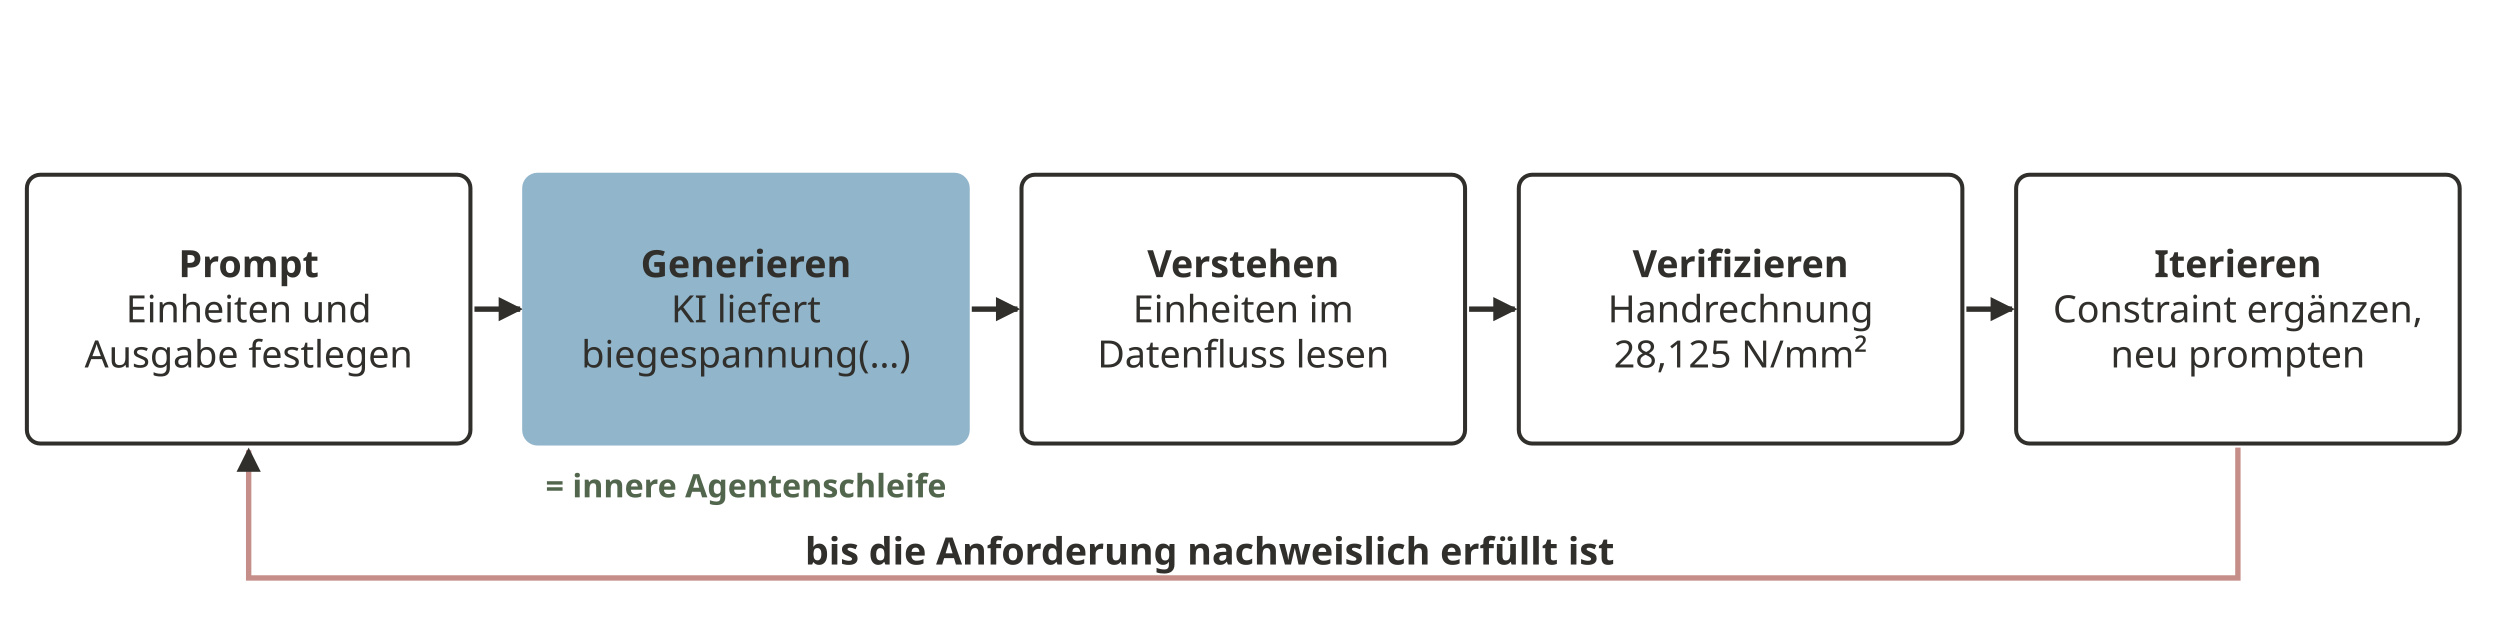
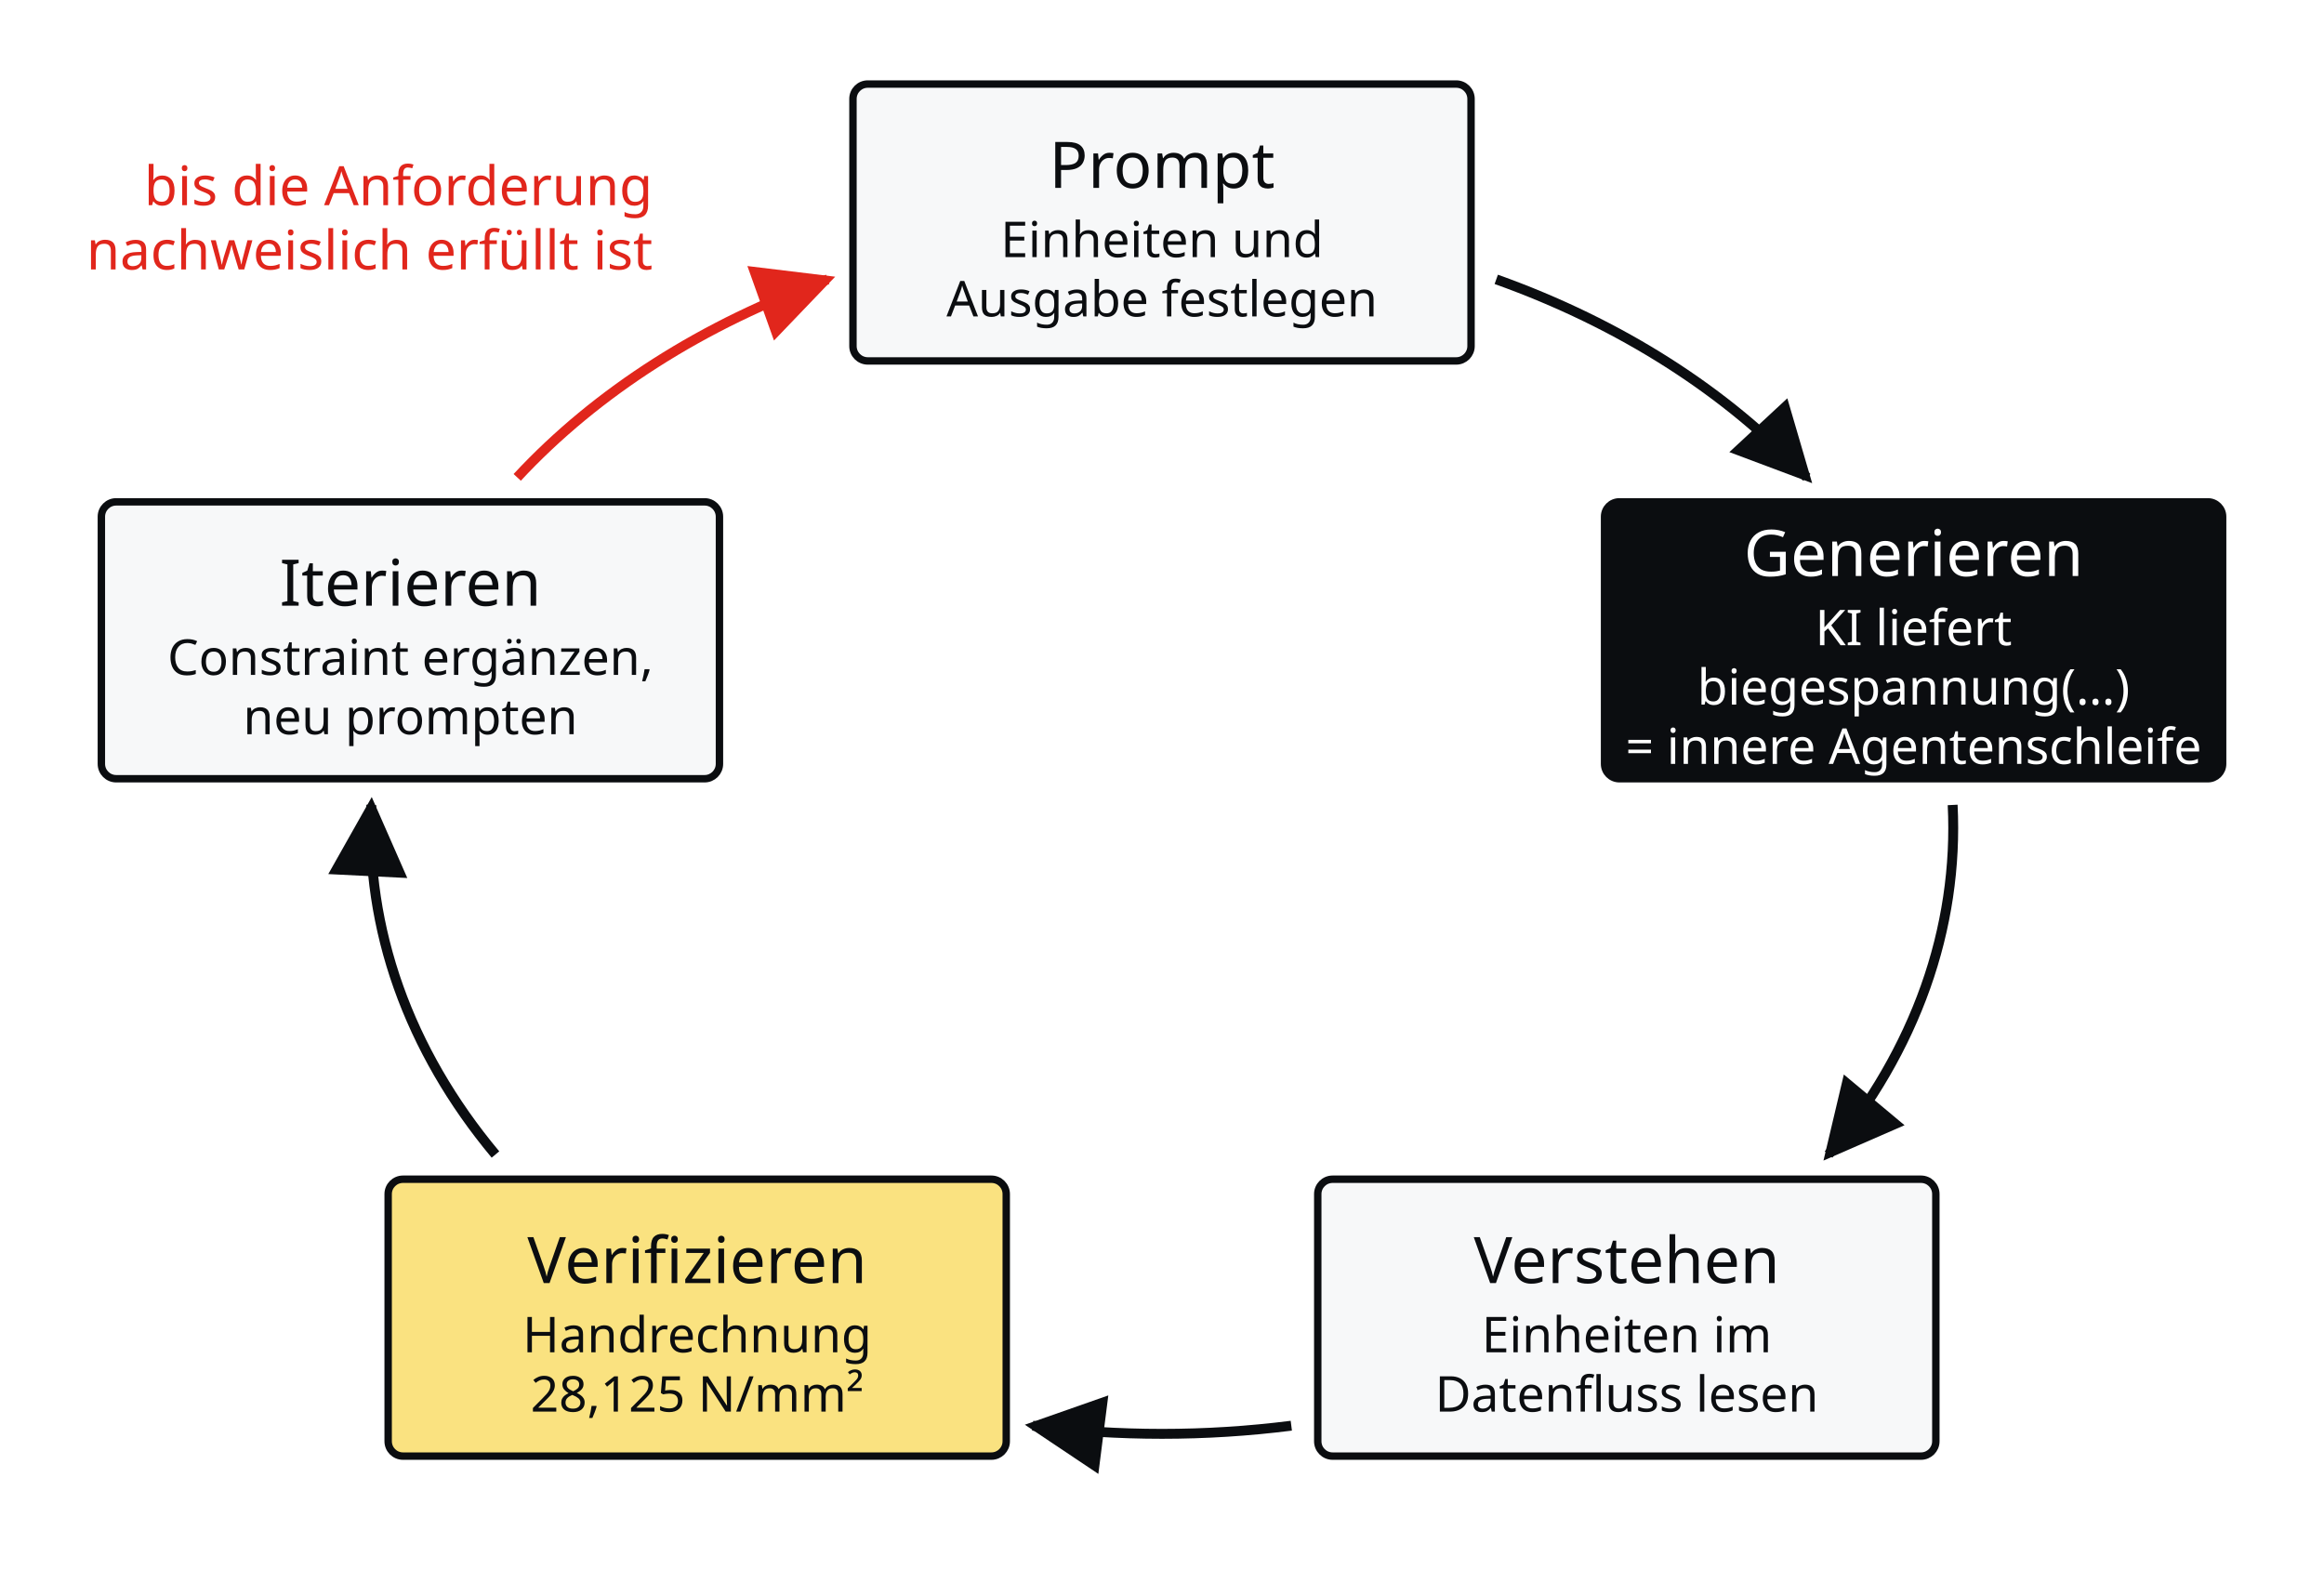
- <svg xmlns="http://www.w3.org/2000/svg" viewBox="0 0 1860 470" width="1860" height="470">
+ <svg xmlns="http://www.w3.org/2000/svg" viewBox="0 0 940 640" font-family="DIN Pro Regular,DIN Pro Regular_MSFontService,sans-serif" style="font-variant-ligatures:none;font-feature-settings:'liga' 0,'clig' 0" width="940" height="640">
  <defs>
-     <marker id="a" markerUnits="userSpaceOnUse" markerWidth="18" markerHeight="18" refX="16" refY="9" orient="auto">
-       <path d="M0,0 L18,9 L0,18 Z" fill="#302F2B" />
+     <marker id="a" viewBox="0 0 10 10" refX="9" refY="5" markerWidth="8" markerHeight="8" orient="auto-start-reverse">
+       <path d="M0,0 L10,5 L0,10 z" fill="var(--ink, #0B0D10)" />
+     </marker>
+     <marker id="ar" viewBox="0 0 10 10" refX="9" refY="5" markerWidth="8" markerHeight="8" orient="auto-start-reverse">
+       <path d="M0,0 L10,5 L0,10 z" fill="var(--signal-red, #E1261C)" />
    </marker>
  </defs>
-   <rect x="20" y="130" width="330" height="200" rx="10" fill="none" stroke="#302F2B" stroke-width="3" />
-   <text x="185.0" y="206.2" font-size="28" font-weight="600" fill="#302F2B" text-anchor="middle" font-family="'Space Grotesk', sans-serif" style="font-variant-ligatures:none;font-feature-settings:'liga' 0,'clig' 0">Prompt</text>
-   <text x="185.0" y="239.8" font-size="28" font-weight="400" fill="#302F2B" text-anchor="middle" font-family="'Space Grotesk', sans-serif" style="font-variant-ligatures:none;font-feature-settings:'liga' 0,'clig' 0">Einheiten und</text>
-   <text x="185.0" y="273.4" font-size="28" font-weight="400" fill="#302F2B" text-anchor="middle" font-family="'Space Grotesk', sans-serif" style="font-variant-ligatures:none;font-feature-settings:'liga' 0,'clig' 0">Ausgabe festlegen</text>
-   <line x1="353" y1="230" x2="387" y2="230" stroke="#302F2B" stroke-width="4" marker-end="url(#a)" />
-   <rect x="390" y="130" width="330" height="200" rx="10" fill="#91B5CB" stroke="#91B5CB" stroke-width="3" />
-   <text x="555.0" y="206.2" font-size="28" font-weight="600" fill="#302F2B" text-anchor="middle" font-family="'Space Grotesk', sans-serif" style="font-variant-ligatures:none;font-feature-settings:'liga' 0,'clig' 0">Generieren</text>
-   <text x="555.0" y="239.8" font-size="28" font-weight="400" fill="#302F2B" text-anchor="middle" font-family="'Space Grotesk', sans-serif" style="font-variant-ligatures:none;font-feature-settings:'liga' 0,'clig' 0">KI liefert</text>
-   <text x="555.0" y="273.4" font-size="28" font-weight="400" fill="#302F2B" text-anchor="middle" font-family="'Space Grotesk', sans-serif" style="font-variant-ligatures:none;font-feature-settings:'liga' 0,'clig' 0">biegespannung(…)</text>
-   <line x1="723" y1="230" x2="757" y2="230" stroke="#302F2B" stroke-width="4" marker-end="url(#a)" />
-   <rect x="760" y="130" width="330" height="200" rx="10" fill="none" stroke="#302F2B" stroke-width="3" />
-   <text x="925.0" y="206.2" font-size="28" font-weight="600" fill="#302F2B" text-anchor="middle" font-family="'Space Grotesk', sans-serif" style="font-variant-ligatures:none;font-feature-settings:'liga' 0,'clig' 0">Verstehen</text>
-   <text x="925.0" y="239.8" font-size="28" font-weight="400" fill="#302F2B" text-anchor="middle" font-family="'Space Grotesk', sans-serif" style="font-variant-ligatures:none;font-feature-settings:'liga' 0,'clig' 0">Einheiten im</text>
-   <text x="925.0" y="273.4" font-size="28" font-weight="400" fill="#302F2B" text-anchor="middle" font-family="'Space Grotesk', sans-serif" style="font-variant-ligatures:none;font-feature-settings:'liga' 0,'clig' 0">Datenfluss lesen</text>
-   <line x1="1093" y1="230" x2="1127" y2="230" stroke="#302F2B" stroke-width="4" marker-end="url(#a)" />
-   <rect x="1130" y="130" width="330" height="200" rx="10" fill="none" stroke="#302F2B" stroke-width="3" />
-   <text x="1295.0" y="206.2" font-size="28" font-weight="600" fill="#302F2B" text-anchor="middle" font-family="'Space Grotesk', sans-serif" style="font-variant-ligatures:none;font-feature-settings:'liga' 0,'clig' 0">Verifizieren</text>
-   <text x="1295.0" y="239.8" font-size="28" font-weight="400" fill="#302F2B" text-anchor="middle" font-family="'Space Grotesk', sans-serif" style="font-variant-ligatures:none;font-feature-settings:'liga' 0,'clig' 0">Handrechnung</text>
-   <text x="1295.0" y="273.4" font-size="28" font-weight="400" fill="#302F2B" text-anchor="middle" font-family="'Space Grotesk', sans-serif" style="font-variant-ligatures:none;font-feature-settings:'liga' 0,'clig' 0">28,125 N/mm²</text>
-   <line x1="1463" y1="230" x2="1497" y2="230" stroke="#302F2B" stroke-width="4" marker-end="url(#a)" />
-   <rect x="1500" y="130" width="330" height="200" rx="10" fill="none" stroke="#302F2B" stroke-width="3" />
-   <text x="1665.0" y="206.2" font-size="28" font-weight="600" fill="#302F2B" text-anchor="middle" font-family="'Space Grotesk', sans-serif" style="font-variant-ligatures:none;font-feature-settings:'liga' 0,'clig' 0">Iterieren</text>
-   <text x="1665.0" y="239.8" font-size="28" font-weight="400" fill="#302F2B" text-anchor="middle" font-family="'Space Grotesk', sans-serif" style="font-variant-ligatures:none;font-feature-settings:'liga' 0,'clig' 0">Constraint ergänzen,</text>
-   <text x="1665.0" y="273.4" font-size="28" font-weight="400" fill="#302F2B" text-anchor="middle" font-family="'Space Grotesk', sans-serif" style="font-variant-ligatures:none;font-feature-settings:'liga' 0,'clig' 0">neu prompten</text>
-   <text x="555.0" y="370" font-size="24" font-weight="600" fill="#52664D" text-anchor="middle" font-family="'Space Grotesk', sans-serif" style="font-variant-ligatures:none;font-feature-settings:'liga' 0,'clig' 0">= innere Agentenschleife</text>
-   <path d="M1665.0,333 L1665.0,430 L185.0,430 L185.0,335" fill="none" stroke="#C58E89" stroke-width="4" marker-end="url(#a)" />
-   <text x="900" y="420" font-size="28" font-weight="600" fill="#302F2B" text-anchor="middle" font-family="'Space Grotesk', sans-serif" style="font-variant-ligatures:none;font-feature-settings:'liga' 0,'clig' 0">bis die Anforderung nachweislich erfüllt ist</text>
+   <style>svg{display:block;}text{font-variant-ligatures:none;font-feature-settings:'liga' 0,'clig' 0}</style>
+   <path d="M605.2,113.0 A320,245 0 0 1 730.8,193.1" fill="none" stroke="var(--ink, #0B0D10)" stroke-width="4" marker-end="url(#a)" />
+   <path d="M789.8,325.6 A320,245 0 0 1 739.6,467.0" fill="none" stroke="var(--ink, #0B0D10)" stroke-width="4" marker-end="url(#a)" />
+   <path d="M522.3,576.7 A320,245 0 0 1 417.7,576.7" fill="none" stroke="var(--ink, #0B0D10)" stroke-width="4" marker-end="url(#a)" />
+   <path d="M200.4,467.0 A320,245 0 0 1 150.2,325.6" fill="none" stroke="var(--ink, #0B0D10)" stroke-width="4" marker-end="url(#a)" />
+   <path d="M209.2,193.1 A320,245 0 0 1 334.8,113.0" fill="none" stroke="var(--signal-red, #E1261C)" stroke-width="4" marker-end="url(#ar)" />
+   <rect x="345" y="34" width="250" height="112" rx="6" fill="var(--paper, #F7F8F9)" stroke="var(--ink, #0B0D10)" stroke-width="3" />
+   <text x="470" y="76" font-size="26" text-anchor="middle" fill="var(--ink, #0B0D10)" font-variant-ligatures="none">Prompt</text>
+   <text x="470" y="104" font-size="20" text-anchor="middle" fill="var(--ink, #0B0D10)" font-variant-ligatures="none">Einheiten und</text>
+   <text x="470" y="128" font-size="20" text-anchor="middle" fill="var(--ink, #0B0D10)" font-variant-ligatures="none">Ausgabe festlegen</text>
+   <rect x="649" y="203" width="250" height="112" rx="6" fill="var(--ink, #0B0D10)" stroke="var(--ink, #0B0D10)" stroke-width="3" />
+   <text x="774" y="233" font-size="26" text-anchor="middle" fill="var(--bone, #FFFFFF)" font-variant-ligatures="none">Generieren</text>
+   <text x="774" y="261" font-size="20" text-anchor="middle" fill="var(--bone, #FFFFFF)" font-variant-ligatures="none">KI liefert</text>
+   <text x="774" y="285" font-size="20" text-anchor="middle" fill="var(--bone, #FFFFFF)" font-variant-ligatures="none">biegespannung(…)</text>
+   <text x="774" y="309" font-size="20" text-anchor="middle" fill="var(--bone, #FFFFFF)" font-variant-ligatures="none">= innere Agentenschleife</text>
+   <rect x="533" y="477" width="250" height="112" rx="6" fill="var(--paper, #F7F8F9)" stroke="var(--ink, #0B0D10)" stroke-width="3" />
+   <text x="658" y="519" font-size="26" text-anchor="middle" fill="var(--ink, #0B0D10)" font-variant-ligatures="none">Verstehen</text>
+   <text x="658" y="547" font-size="20" text-anchor="middle" fill="var(--ink, #0B0D10)" font-variant-ligatures="none">Einheiten im</text>
+   <text x="658" y="571" font-size="20" text-anchor="middle" fill="var(--ink, #0B0D10)" font-variant-ligatures="none">Datenfluss lesen</text>
+   <rect x="157" y="477" width="250" height="112" rx="6" fill="var(--signal-yellow-50, #FAE280)" stroke="var(--ink, #0B0D10)" stroke-width="3" />
+   <text x="282" y="519" font-size="26" text-anchor="middle" fill="var(--ink, #0B0D10)" font-variant-ligatures="none">Verifizieren</text>
+   <text x="282" y="547" font-size="20" text-anchor="middle" fill="var(--ink, #0B0D10)" font-variant-ligatures="none">Handrechnung</text>
+   <text x="282" y="571" font-size="20" text-anchor="middle" fill="var(--ink, #0B0D10)" font-variant-ligatures="none">28,125 N/mm²</text>
+   <rect x="41" y="203" width="250" height="112" rx="6" fill="var(--paper, #F7F8F9)" stroke="var(--ink, #0B0D10)" stroke-width="3" />
+   <text x="166" y="245" font-size="26" text-anchor="middle" fill="var(--ink, #0B0D10)" font-variant-ligatures="none">Iterieren</text>
+   <text x="166" y="273" font-size="20" text-anchor="middle" fill="var(--ink, #0B0D10)" font-variant-ligatures="none">Constraint ergänzen,</text>
+   <text x="166" y="297" font-size="20" text-anchor="middle" fill="var(--ink, #0B0D10)" font-variant-ligatures="none">neu prompten</text>
+   <text x="264" y="83" font-size="22" text-anchor="end" fill="var(--signal-red, #E1261C)" font-variant-ligatures="none">bis die Anforderung</text>
+   <text x="264" y="109" font-size="22" text-anchor="end" fill="var(--signal-red, #E1261C)" font-variant-ligatures="none">nachweislich erfüllt ist</text>
</svg>
